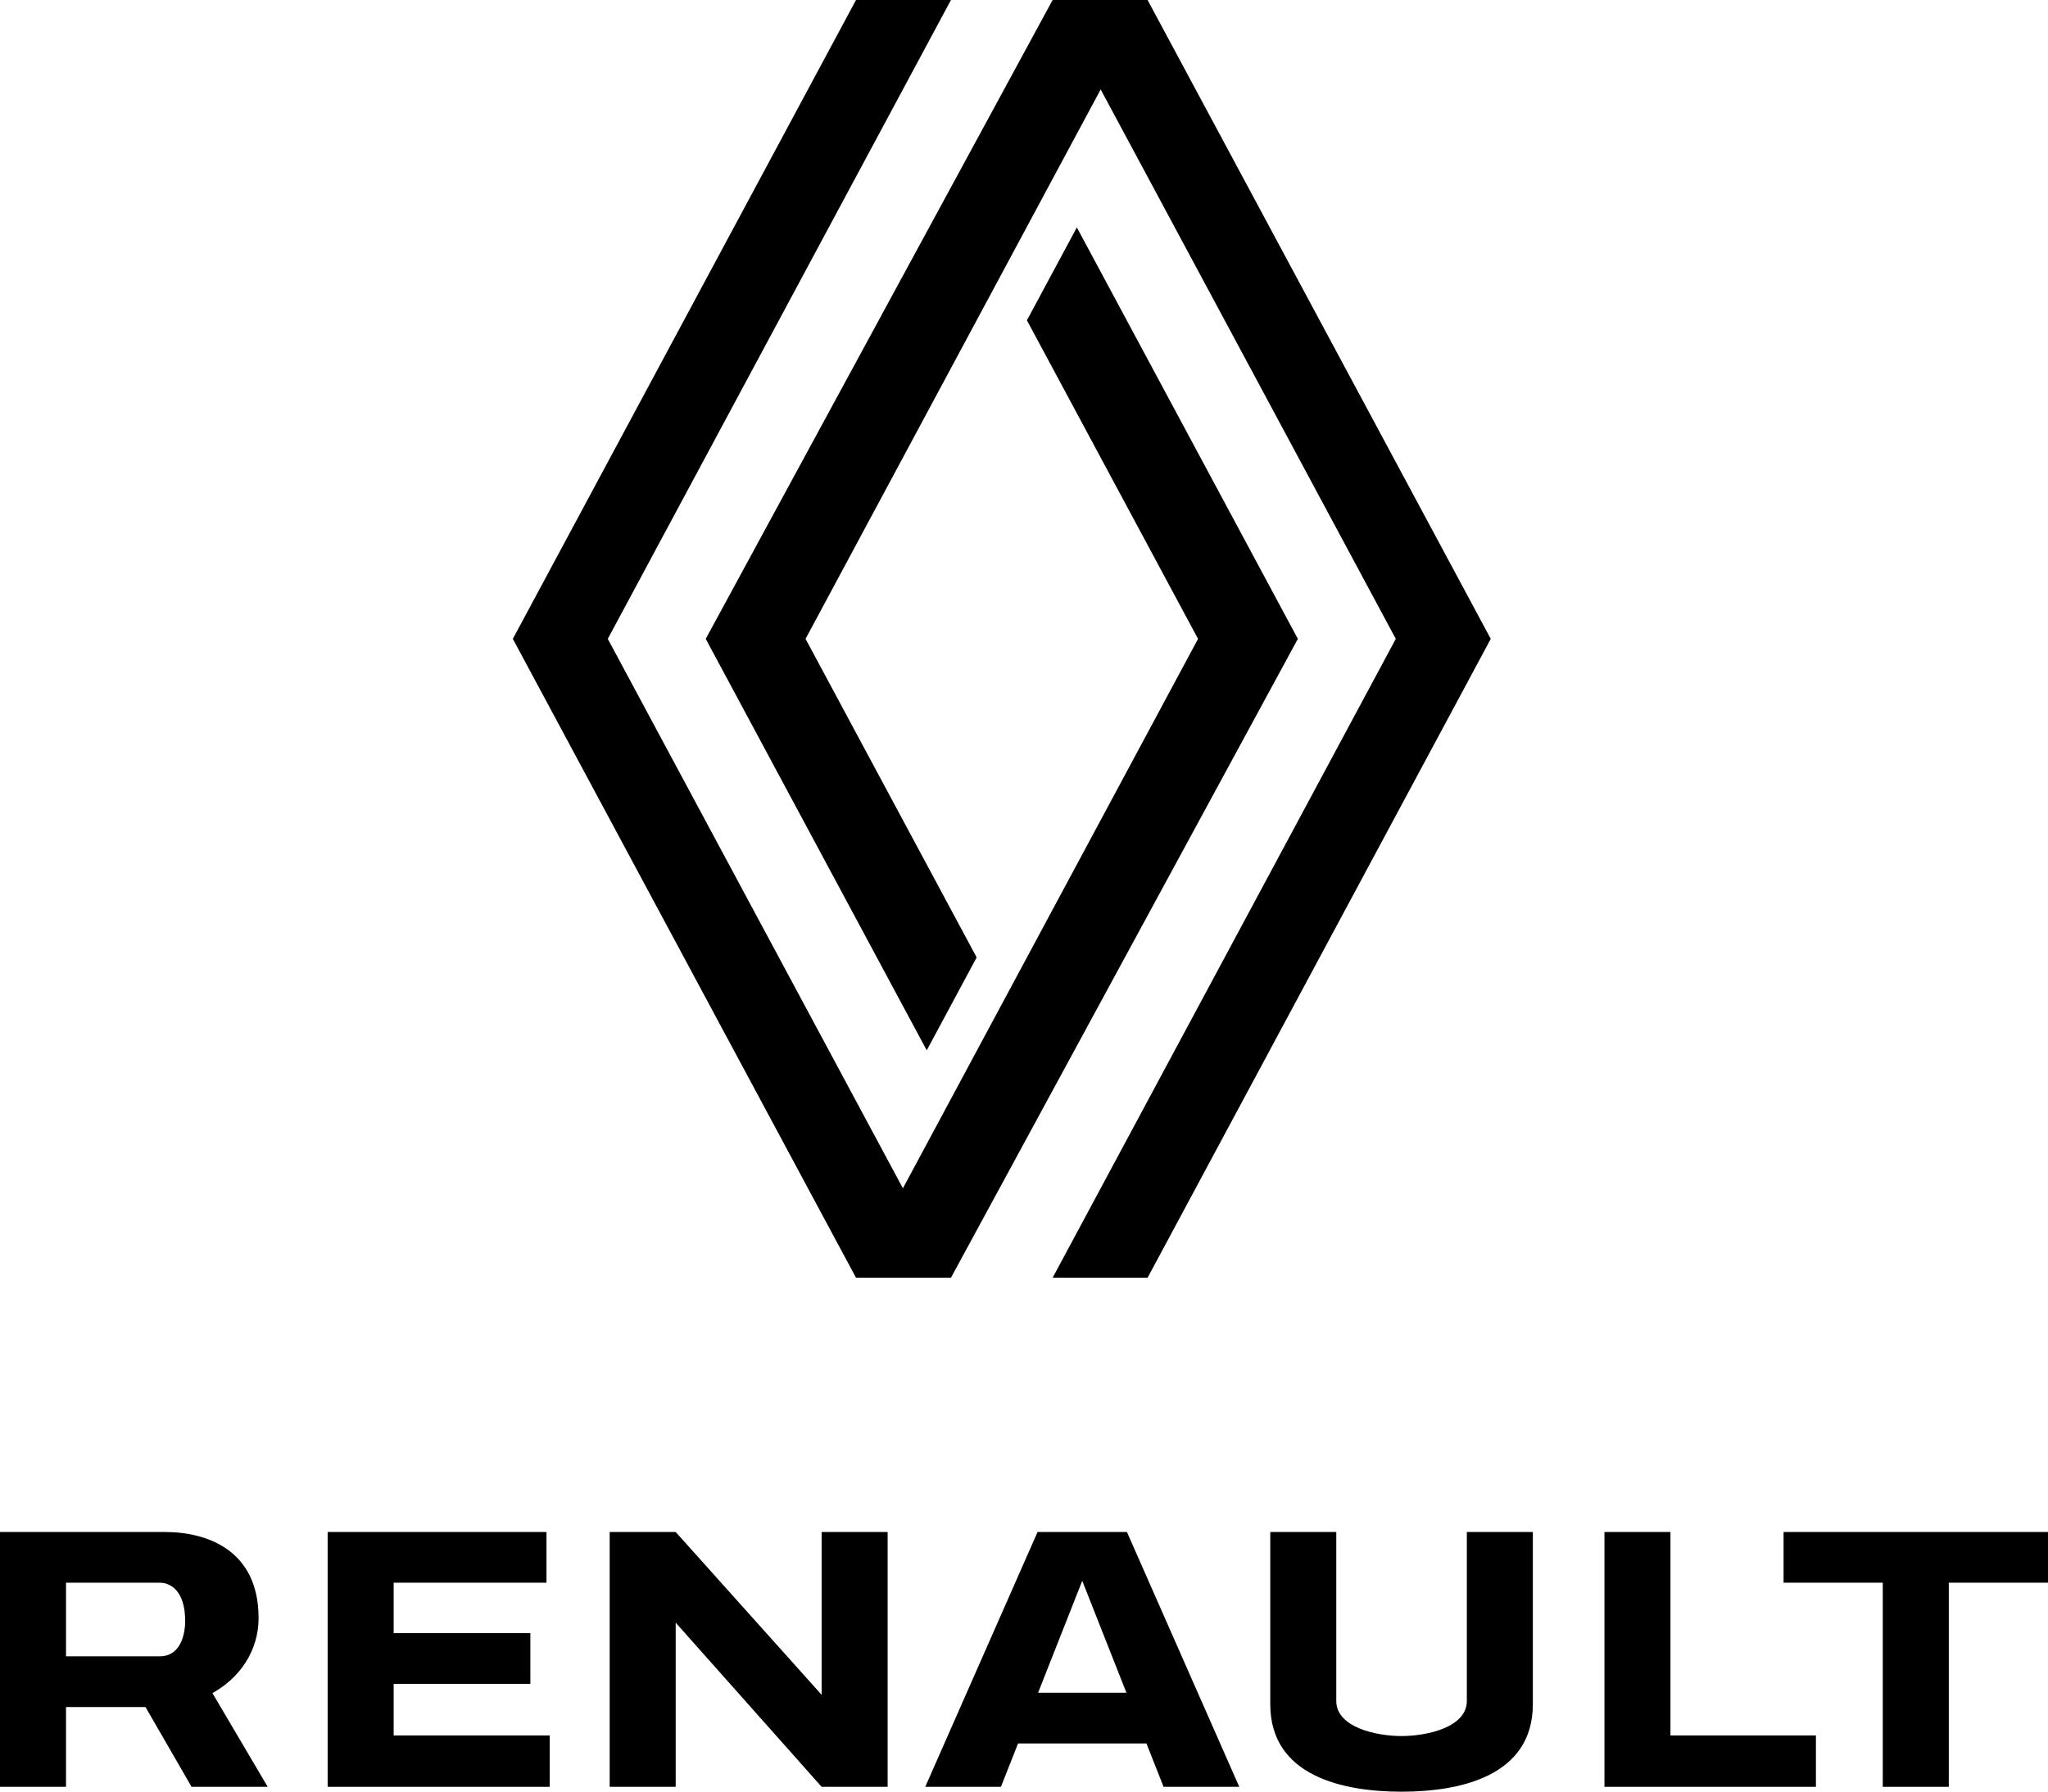
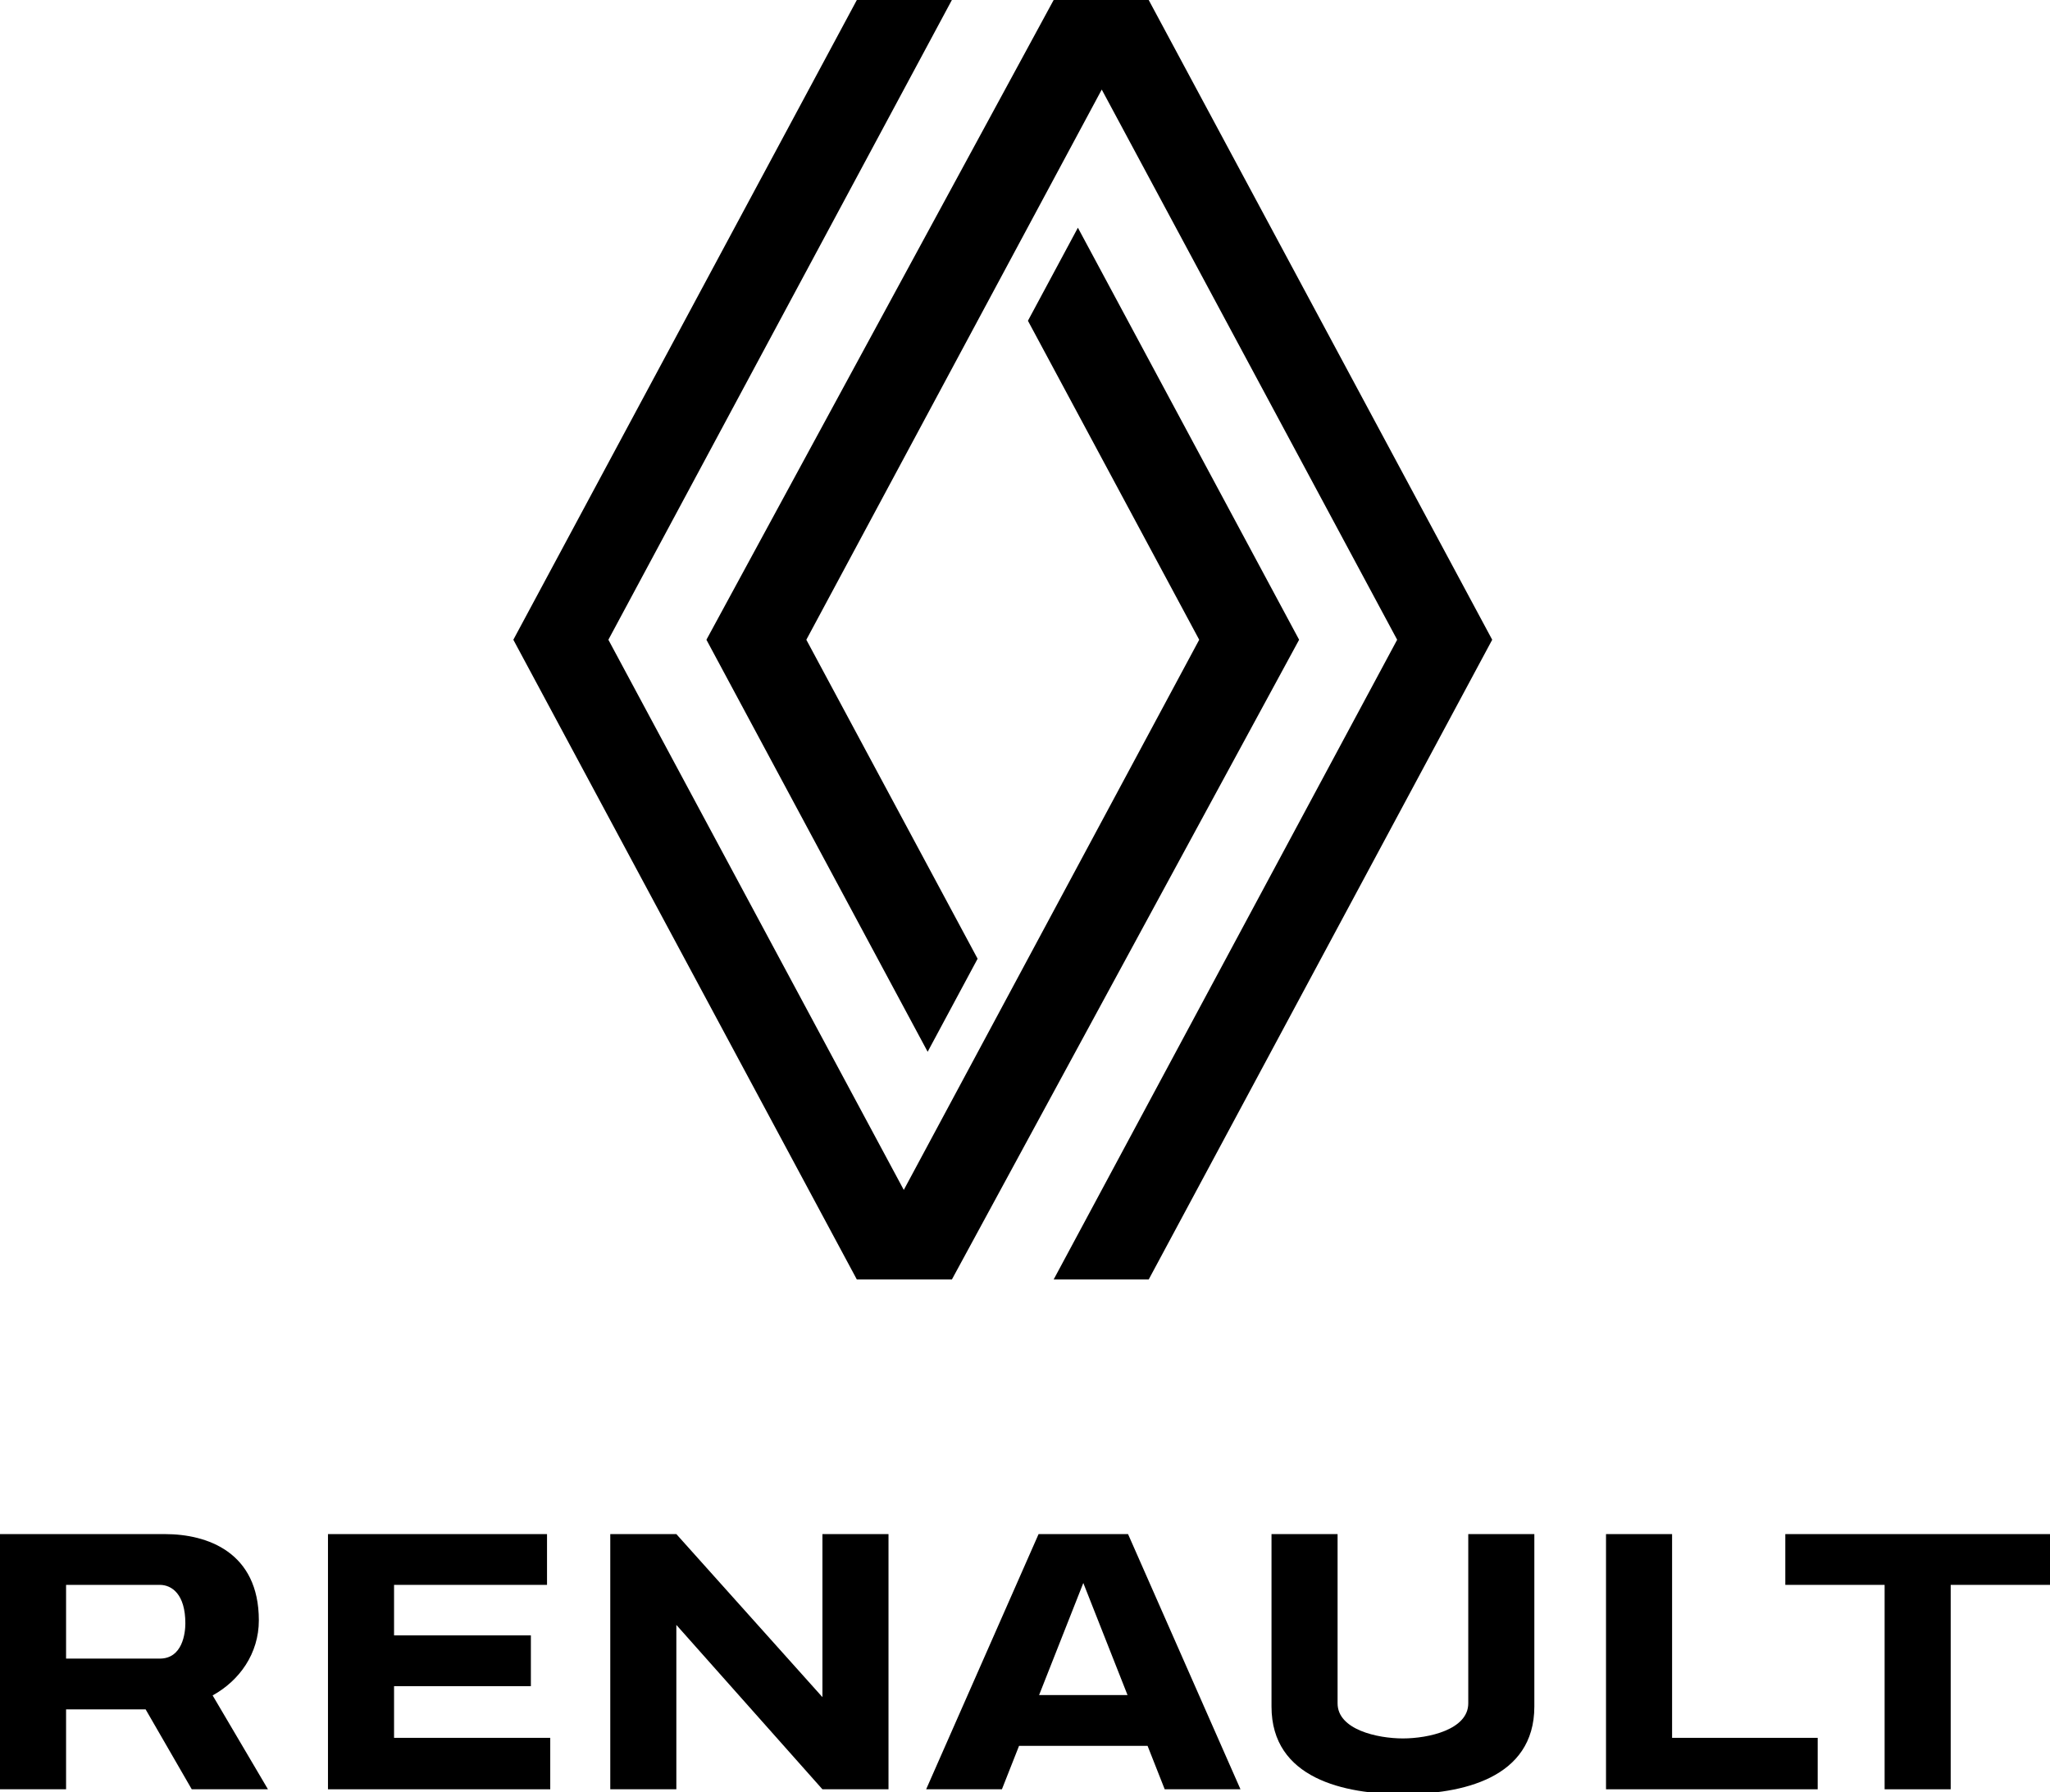
- <svg xmlns="http://www.w3.org/2000/svg" version="1.1" id="Livello_1" x="0px" y="0px" viewBox="0 0 500 437.523" enable-background="new 0 0 382 500" xml:space="preserve" width="500" height="437.523">
-   <defs id="defs11" />
-   <path id="path132" style="opacity:1;fill:#000000;stroke:none;stroke-width:0.544px;stroke-linecap:butt;stroke-linejoin:miter;stroke-opacity:1" d="m 208.985,0 -83.78,156.009 83.78,156.008 h 23.182 L 316.858,156.009 262.9,55.532 250.715,78.221 292.49,156.009 220.437,290.177 148.386,156.009 232.166,0 Z m 48.005,0 -84.692,156.009 53.959,100.477 12.184,-22.689 -41.774,-77.788 72.052,-134.168 72.051,134.168 -83.781,156.008 h 23.183 L 363.952,156.009 280.171,0 Z" />
-   <path id="rect47" style="opacity:1;fill:#000000;fill-rule:evenodd;stroke-width:0.351" d="m 79.994,374.108 v 62.231 h 54.212 V 423.792 H 96.11 V 411.19 h 33.373 V 398.809 H 96.11 v -12.32 h 37.309 v -12.381 z" />
-   <path id="rect47-6" style="opacity:1;fill:#000000;fill-rule:evenodd;stroke-width:0.351" d="m 0,374.108 v 62.231 h 16.116 v -19.49 h 19.401 l 11.253,19.49 h 18.587 l -13.496,-22.892 c 6.553,-3.618 11.272,-10.207 11.272,-18.314 0,-16.646 -12.618,-21.025 -22.87,-21.025 z m 16.116,12.381 h 22.856 c 2.951,0 6.236,2.294 6.236,9.387 0,2.405 -0.702,8.592 -6.236,8.592 H 16.116 Z" />
-   <path id="rect1271" style="opacity:1;fill:#000000;stroke-width:0.224" d="m 148.847,374.108 v 62.231 h 16.116 v -40.085 l 35.629,40.085 h 16.116 v -62.231 h -16.116 v 39.759 l -35.629,-39.759 z" />
-   <path id="path1750" style="opacity:1;fill:#000000;stroke:none;stroke-width:0.2px;stroke-linecap:butt;stroke-linejoin:miter;stroke-opacity:1" d="m 253.312,374.108 -27.423,62.231 h 18.48 l 4.181,-10.595 h 31.345 l 4.181,10.595 h 18.48 l -27.423,-62.231 z m 10.91,11.922 10.787,27.333 h -21.573 z" />
-   <path id="rect3635" style="opacity:1;fill:#000000;stroke:none;stroke-width:0.2" d="m 391.711,374.108 v 62.231 H 443.34 v -12.547 h -35.513 v -49.684 z" />
-   <path id="rect4042" style="opacity:1;fill:#000000;stroke:none;stroke-width:0.2" d="m 435.443,374.108 v 12.381 h 24.22 v 49.85 h 16.116 V 386.489 H 500 v -12.381 z" />
-   <path id="rect8237" style="opacity:1;fill:#000000;stroke:none;stroke-width:0.165" d="m 310.124,374.108 v 42.057 c 0,17.624 17.877,21.359 32.053,21.359 14.177,0 32.053,-3.735 32.053,-21.359 v -42.057 h -16.116 v 41.27 c 0,6.407 -9.688,8.559 -15.937,8.559 -6.249,0 -15.937,-2.152 -15.937,-8.559 v -41.27 z" />
+ <svg xmlns="http://www.w3.org/2000/svg" viewBox="0 0 500 437" width="500" height="437">
+   <path id="path132" d="m 208.985,0 -83.78,156.009 83.78,156.008 h 23.182 L 316.858,156.009 262.9,55.532 250.715,78.221 292.49,156.009 220.437,290.177 148.386,156.009 232.166,0 Z m 48.005,0 -84.692,156.009 53.959,100.477 12.184,-22.689 -41.774,-77.788 72.052,-134.168 72.051,134.168 -83.781,156.008 h 23.183 L 363.952,156.009 280.171,0 Z" />
+   <path id="rect47" d="m 79.994,374.108 v 62.231 h 54.212 V 423.792 H 96.11 V 411.19 h 33.373 V 398.809 H 96.11 v -12.32 h 37.309 v -12.381 z" />
+   <path id="rect47-6" d="m 0,374.108 v 62.231 h 16.116 v -19.49 h 19.401 l 11.253,19.49 h 18.587 l -13.496,-22.892 c 6.553,-3.618 11.272,-10.207 11.272,-18.314 0,-16.646 -12.618,-21.025 -22.87,-21.025 z m 16.116,12.381 h 22.856 c 2.951,0 6.236,2.294 6.236,9.387 0,2.405 -0.702,8.592 -6.236,8.592 H 16.116 Z" />
+   <path id="rect1271" d="m 148.847,374.108 v 62.231 h 16.116 v -40.085 l 35.629,40.085 h 16.116 v -62.231 h -16.116 v 39.759 l -35.629,-39.759 z" />
+   <path id="path1750" d="m 253.312,374.108 -27.423,62.231 h 18.48 l 4.181,-10.595 h 31.345 l 4.181,10.595 h 18.48 l -27.423,-62.231 z m 10.91,11.922 10.787,27.333 h -21.573 z" />
+   <path id="rect3635" d="m 391.711,374.108 v 62.231 H 443.34 v -12.547 h -35.513 v -49.684 z" />
+   <path id="rect4042" d="m 435.443,374.108 v 12.381 h 24.22 v 49.85 h 16.116 V 386.489 H 500 v -12.381 z" />
+   <path id="rect8237" d="m 310.124,374.108 v 42.057 c 0,17.624 17.877,21.359 32.053,21.359 14.177,0 32.053,-3.735 32.053,-21.359 v -42.057 h -16.116 v 41.27 c 0,6.407 -9.688,8.559 -15.937,8.559 -6.249,0 -15.937,-2.152 -15.937,-8.559 v -41.27 z" />
</svg>
